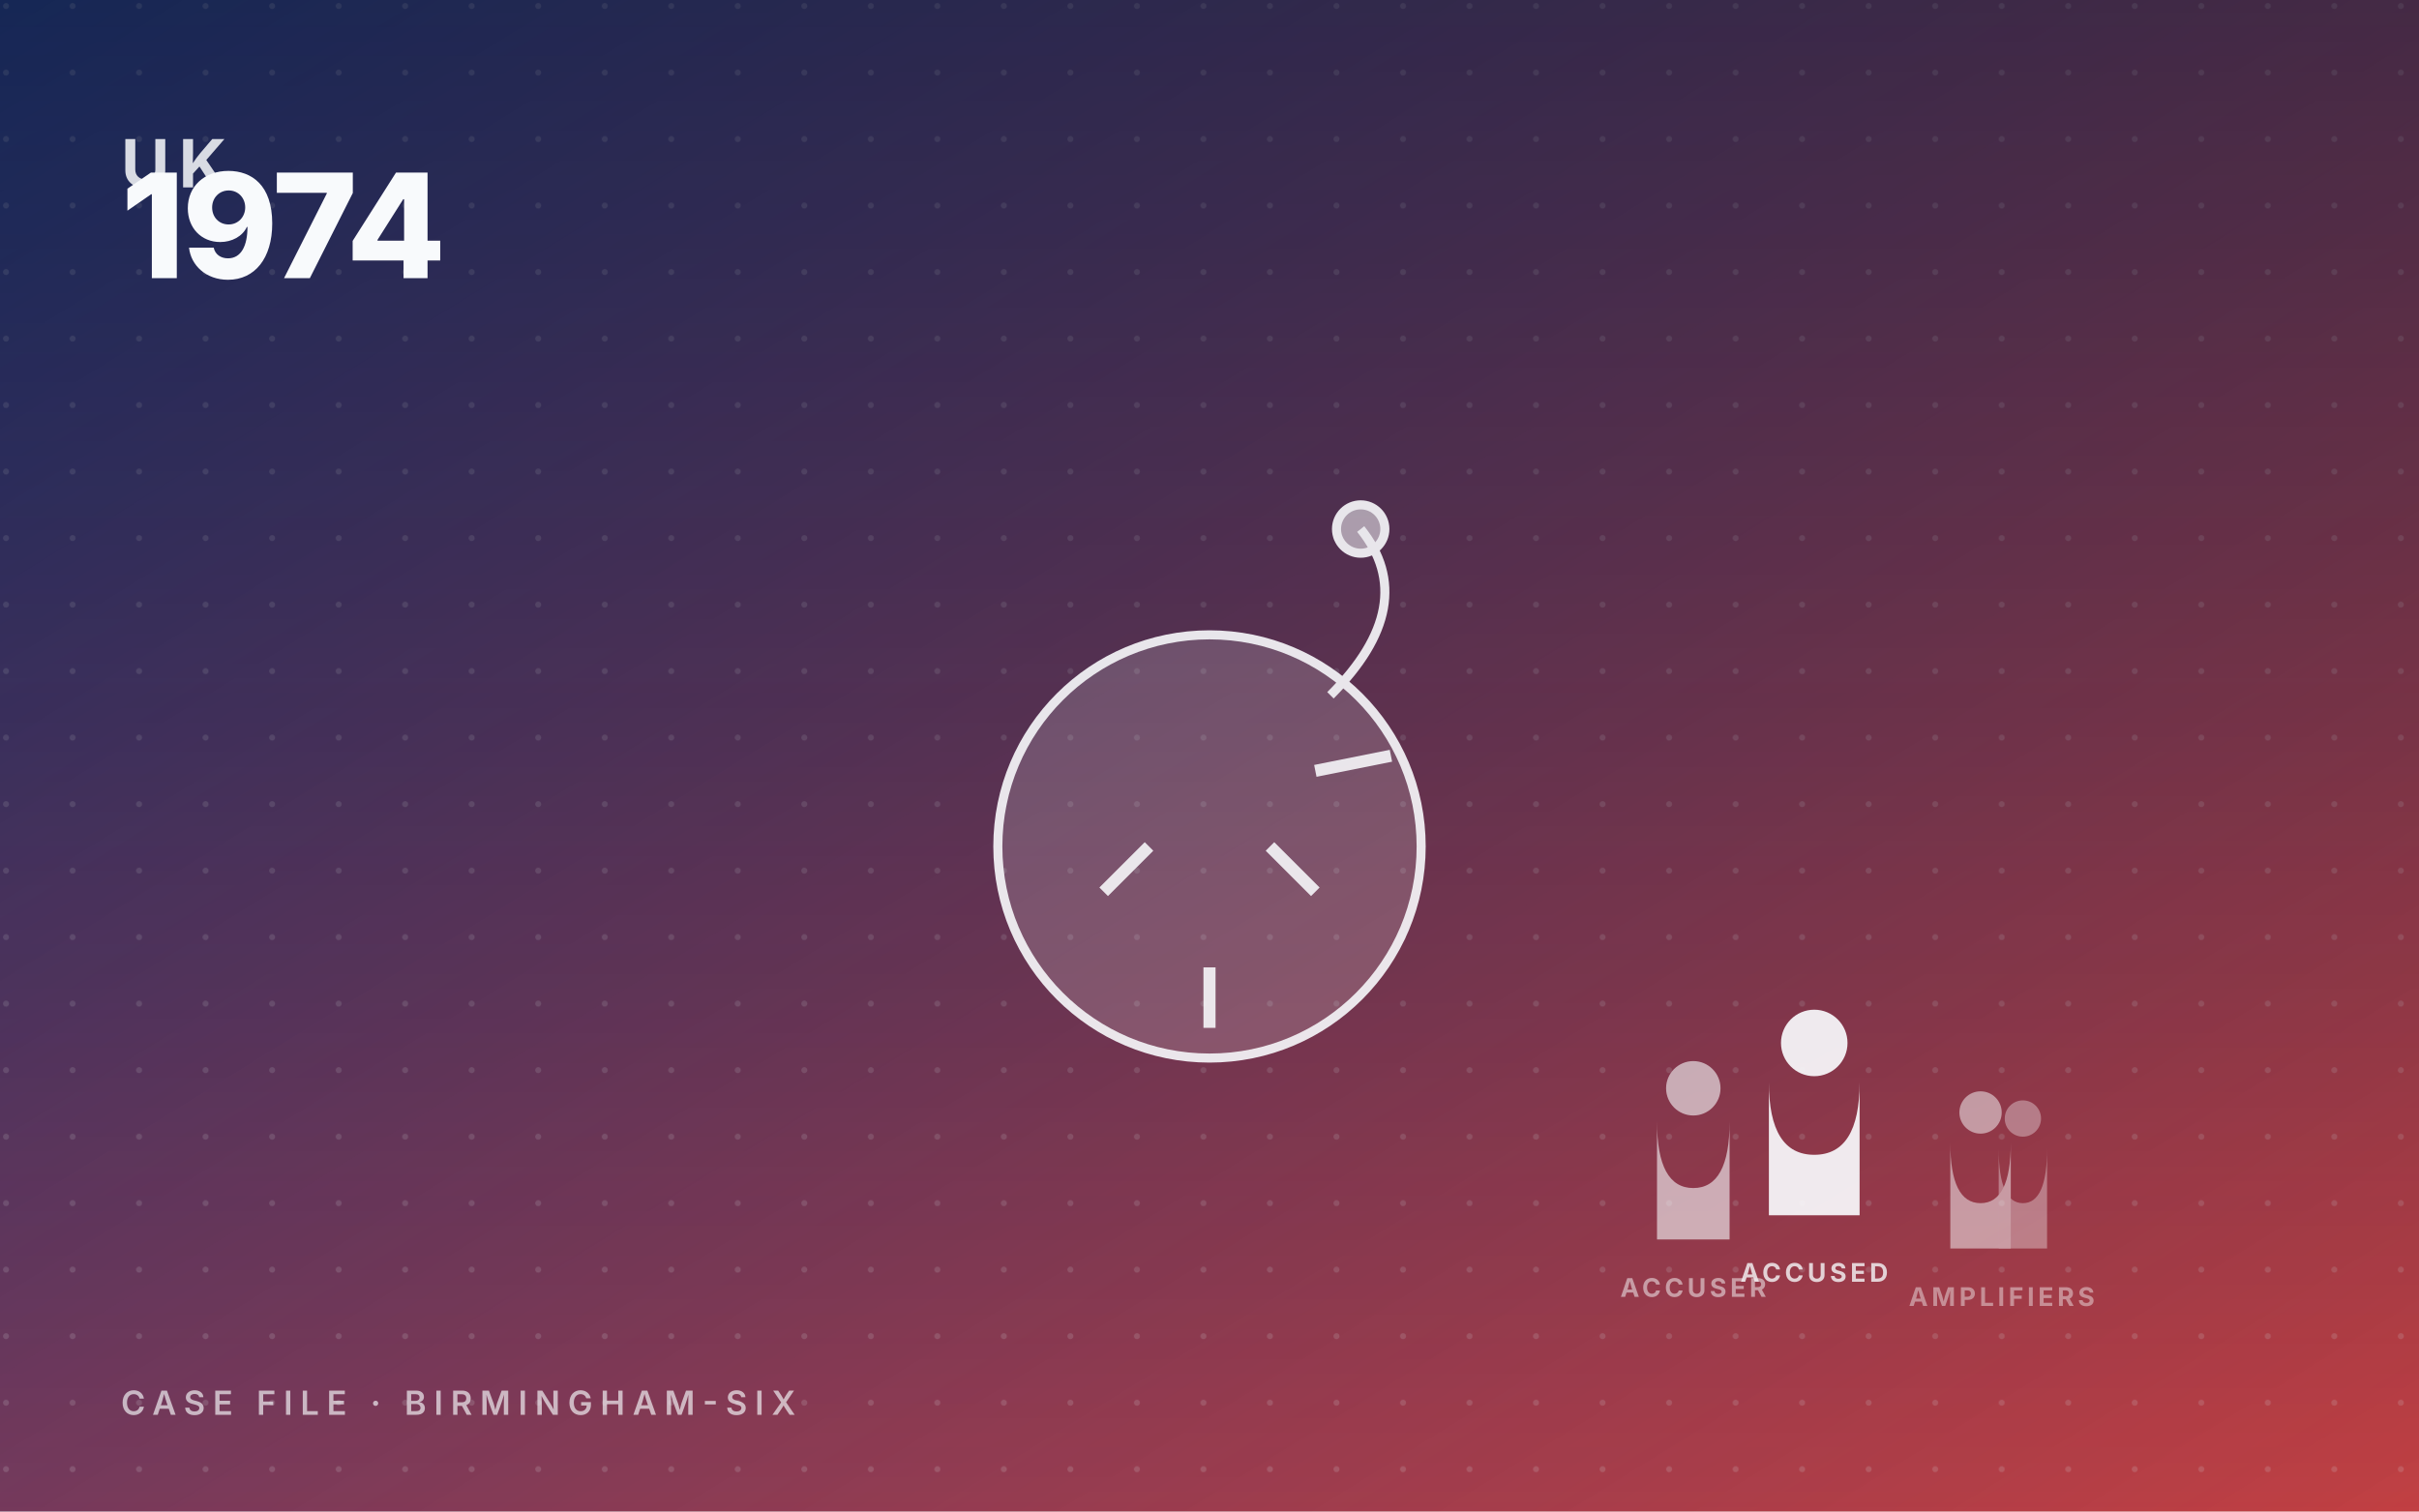
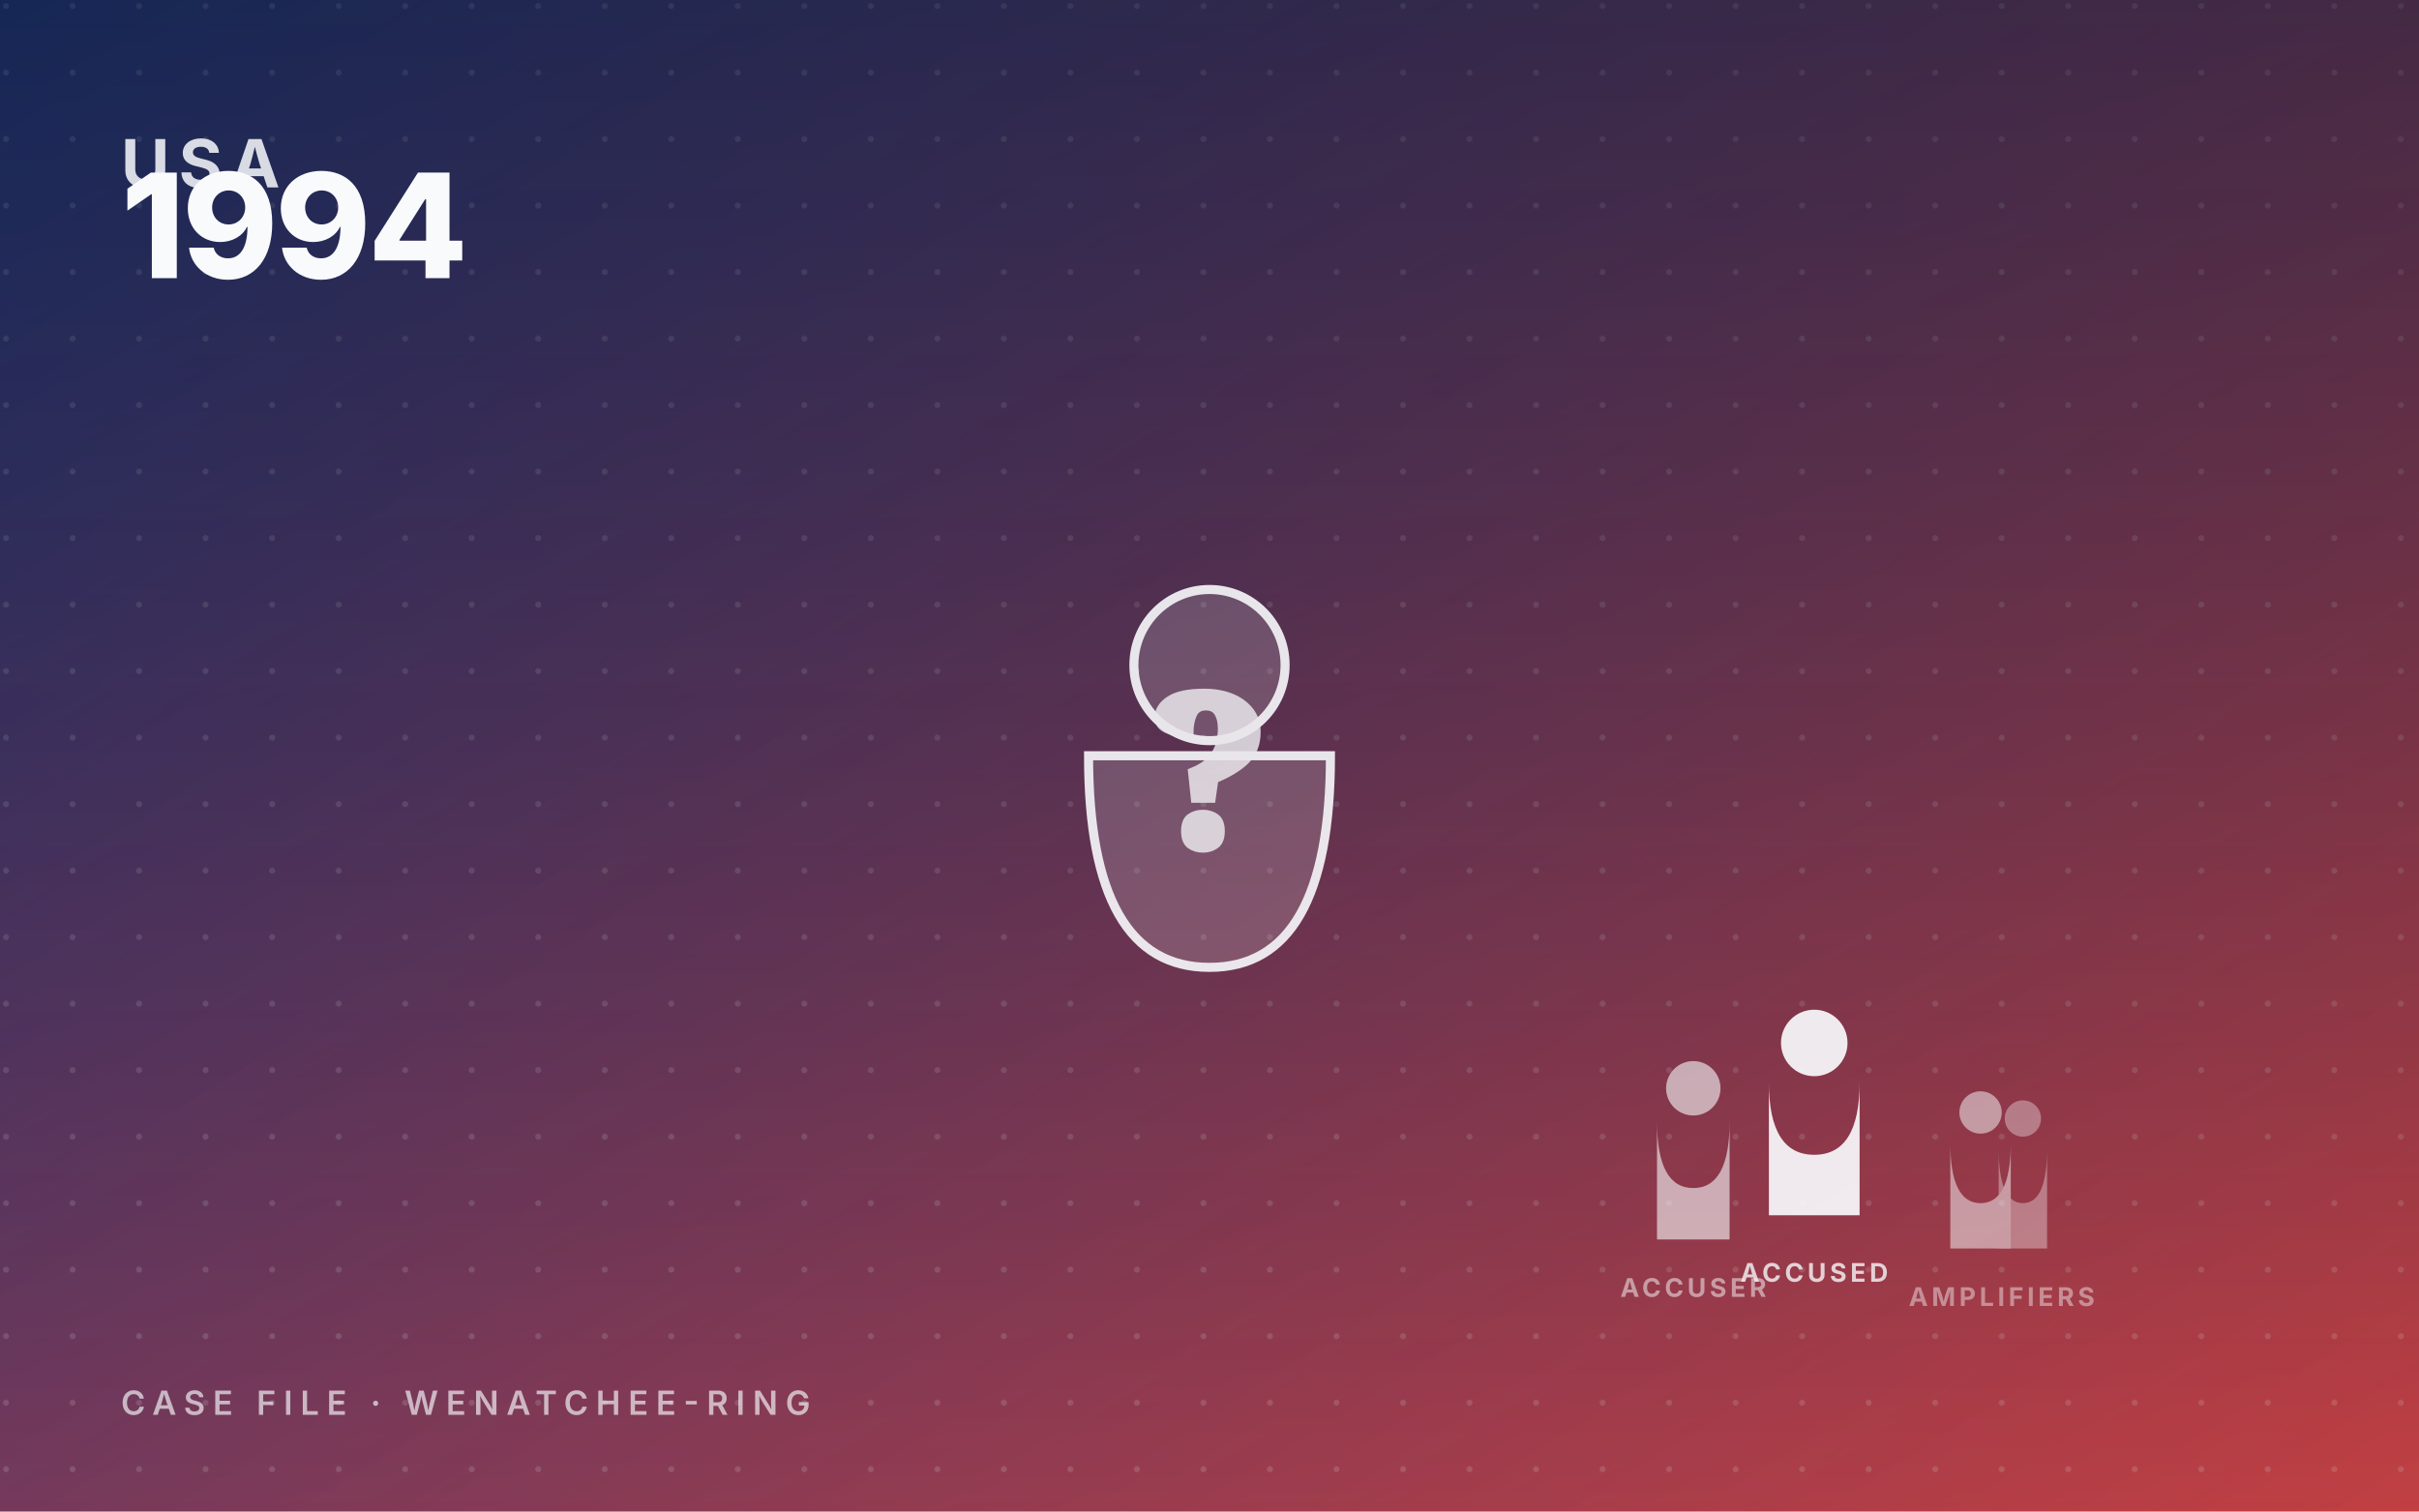
<svg xmlns="http://www.w3.org/2000/svg" viewBox="0 0 800 500" width="800" height="500" preserveAspectRatio="xMidYMid slice">
  <defs>
    <linearGradient id="bg" x1="0" y1="0" x2="1" y2="1">
      <stop offset="0%" stop-color="#1e3a8a" />
      <stop offset="100%" stop-color="#dc2626" stop-opacity="0.85" />
    </linearGradient>
    <linearGradient id="overlay" x1="0" y1="0" x2="0" y2="1">
      <stop offset="0%" stop-color="#0f172a" stop-opacity="0.55" />
      <stop offset="100%" stop-color="#0f172a" stop-opacity="0.15" />
    </linearGradient>
    <pattern id="dots" x="0" y="0" width="22" height="22" patternUnits="userSpaceOnUse">
      <circle cx="2" cy="2" r="1" fill="#f8fafc" opacity="0.18" />
    </pattern>
  </defs>
  <rect width="800" height="500" fill="url(#bg)" />
  <rect width="800" height="500" fill="url(#dots)" />
  <rect width="800" height="500" fill="url(#overlay)" />
  <g font-family="Inter, 'Helvetica Neue', Arial, sans-serif" fill="#f8fafc">
-     <text x="40" y="62" font-size="22" font-weight="700" letter-spacing="3" opacity="0.85">UK</text>
-     <text x="40" y="92" font-size="48" font-weight="800" letter-spacing="-1">1974</text>
-     <text x="40" y="468" font-size="11" font-weight="600" letter-spacing="2.5" opacity="0.65">CASE FILE · BIRMINGHAM-SIX</text>
+     <text x="40" y="62" font-size="22" font-weight="700" letter-spacing="3" opacity="0.85">USA</text>
+     <text x="40" y="92" font-size="48" font-weight="800" letter-spacing="-1">1994</text>
+     <text x="40" y="468" font-size="11" font-weight="600" letter-spacing="2.5" opacity="0.65">CASE FILE · WENATCHEE-RING</text>
  </g>
  <g transform="translate(400,260)" stroke="#f8fafc" stroke-width="3" fill="none" opacity="0.9">
-     <circle cx="0" cy="20" r="70" fill="#f8fafc" fill-opacity="0.18" />
-     <path d="M 40 -30 Q 70 -60 50 -85" />
-     <circle cx="50" cy="-85" r="8" fill="#f8fafc" fill-opacity="0.6" />
-     <path d="M 20 20 L 35 35 M -20 20 L -35 35 M 0 60 L 0 80 M 35 -5 L 60 -10" stroke="#f8fafc" stroke-width="4" />
+     <circle cx="0" cy="-40" r="25" fill="#f8fafc" fill-opacity="0.18" />
+     <path d="M -40 -10 Q -40 60 0 60 Q 40 60 40 -10 Z" fill="#f8fafc" fill-opacity="0.18" />
+     <text x="0" y="20" text-anchor="middle" font-family="Fraunces, Georgia, serif" font-size="70" font-weight="700" fill="#f8fafc" opacity="0.85">?</text>
  </g>
  <g transform="translate(560,410)" fill="#f8fafc" opacity="0.92">
    <g transform="translate(40,0)">
      <circle cx="0" cy="-65" r="11" />
      <path d="M -15 -52 Q -15 -28 0 -28 Q 15 -28 15 -52 L 15 -8 L -15 -8 Z" />
      <text x="0" y="14" text-anchor="middle" font-family="Inter, Arial, sans-serif" font-size="8.5" font-weight="700" letter-spacing="1.2" fill="#f8fafc" opacity="0.85">ACCUSED</text>
    </g>
    <g transform="translate(0,5)" opacity="0.65">
      <circle cx="0" cy="-55" r="9" />
      <path d="M -12 -44 Q -12 -22 0 -22 Q 12 -22 12 -44 L 12 -5 L -12 -5 Z" />
      <text x="0" y="14" text-anchor="middle" font-family="Inter, Arial, sans-serif" font-size="8.5" font-weight="700" letter-spacing="1.2" fill="#f8fafc" opacity="0.85">ACCUSER</text>
    </g>
    <g transform="translate(95,8)" opacity="0.55">
      <circle cx="0" cy="-50" r="7" />
      <path d="M -10 -40 Q -10 -20 0 -20 Q 10 -20 10 -40 L 10 -5 L -10 -5 Z" />
      <circle cx="14" cy="-48" r="6" opacity="0.7" />
      <path d="M 6 -38 Q 6 -20 14 -20 Q 22 -20 22 -38 L 22 -5 L 6 -5 Z" opacity="0.7" />
      <text x="7" y="14" text-anchor="middle" font-family="Inter, Arial, sans-serif" font-size="8.5" font-weight="700" letter-spacing="1.2" fill="#f8fafc" opacity="0.85">AMPLIFIERS</text>
    </g>
  </g>
</svg>
